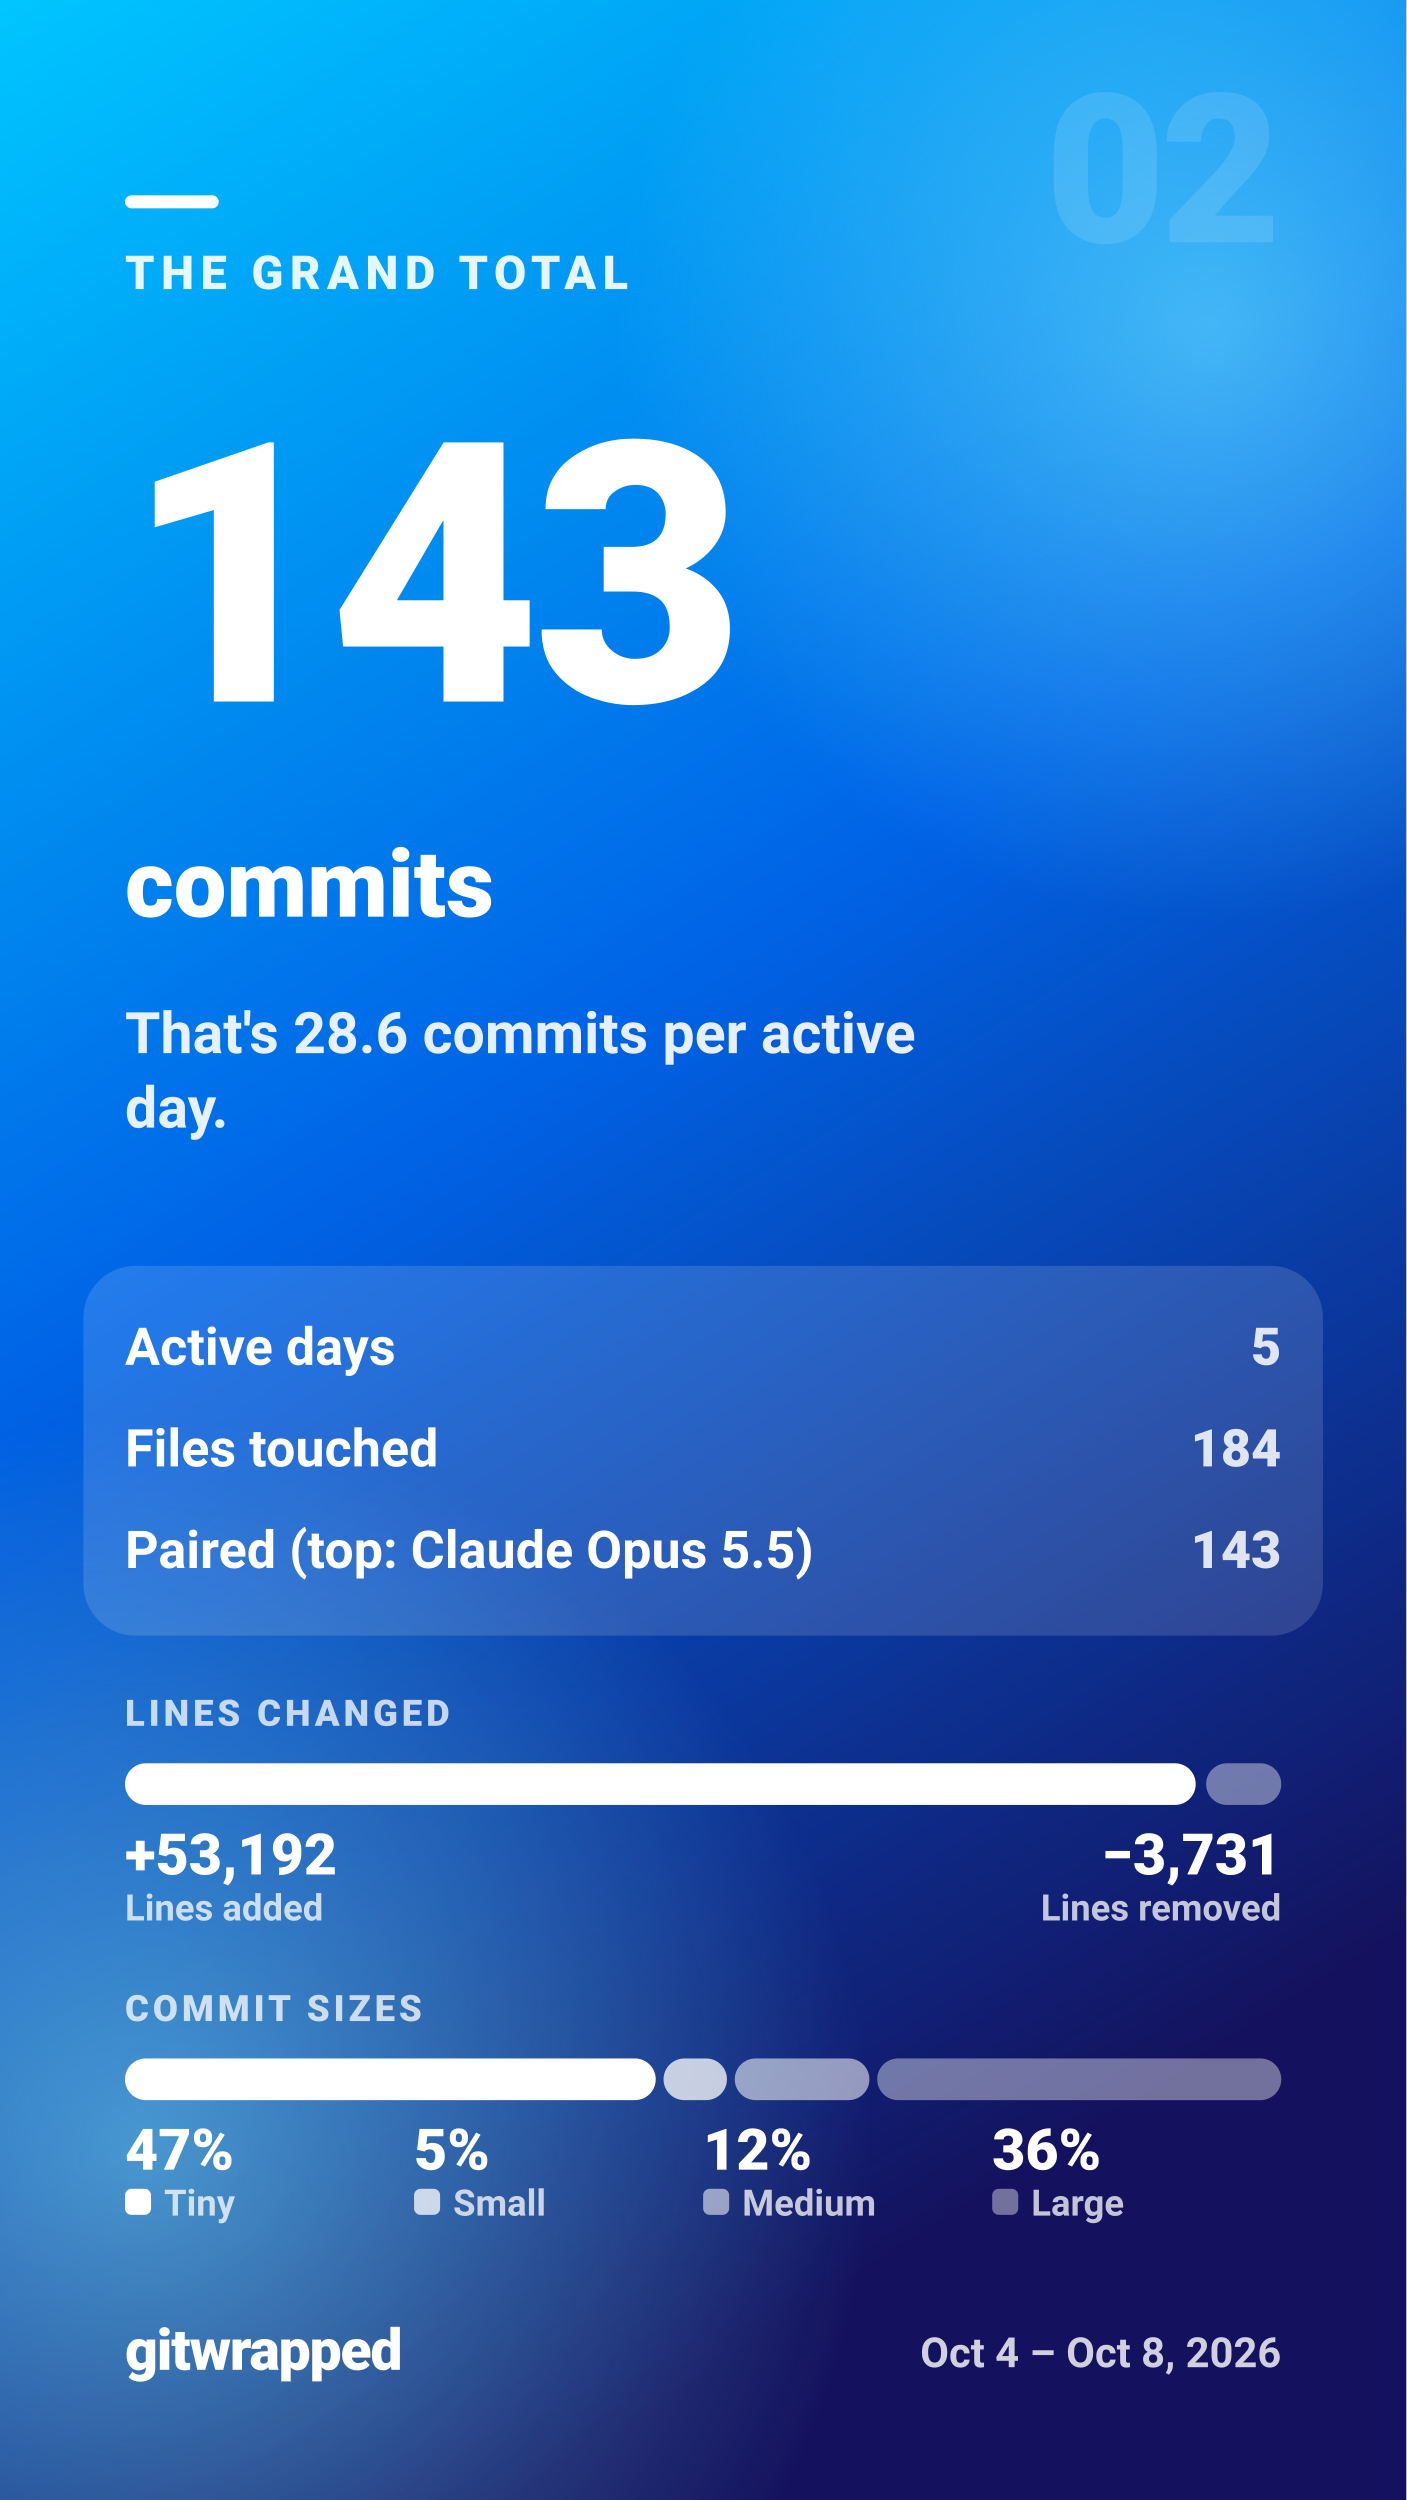
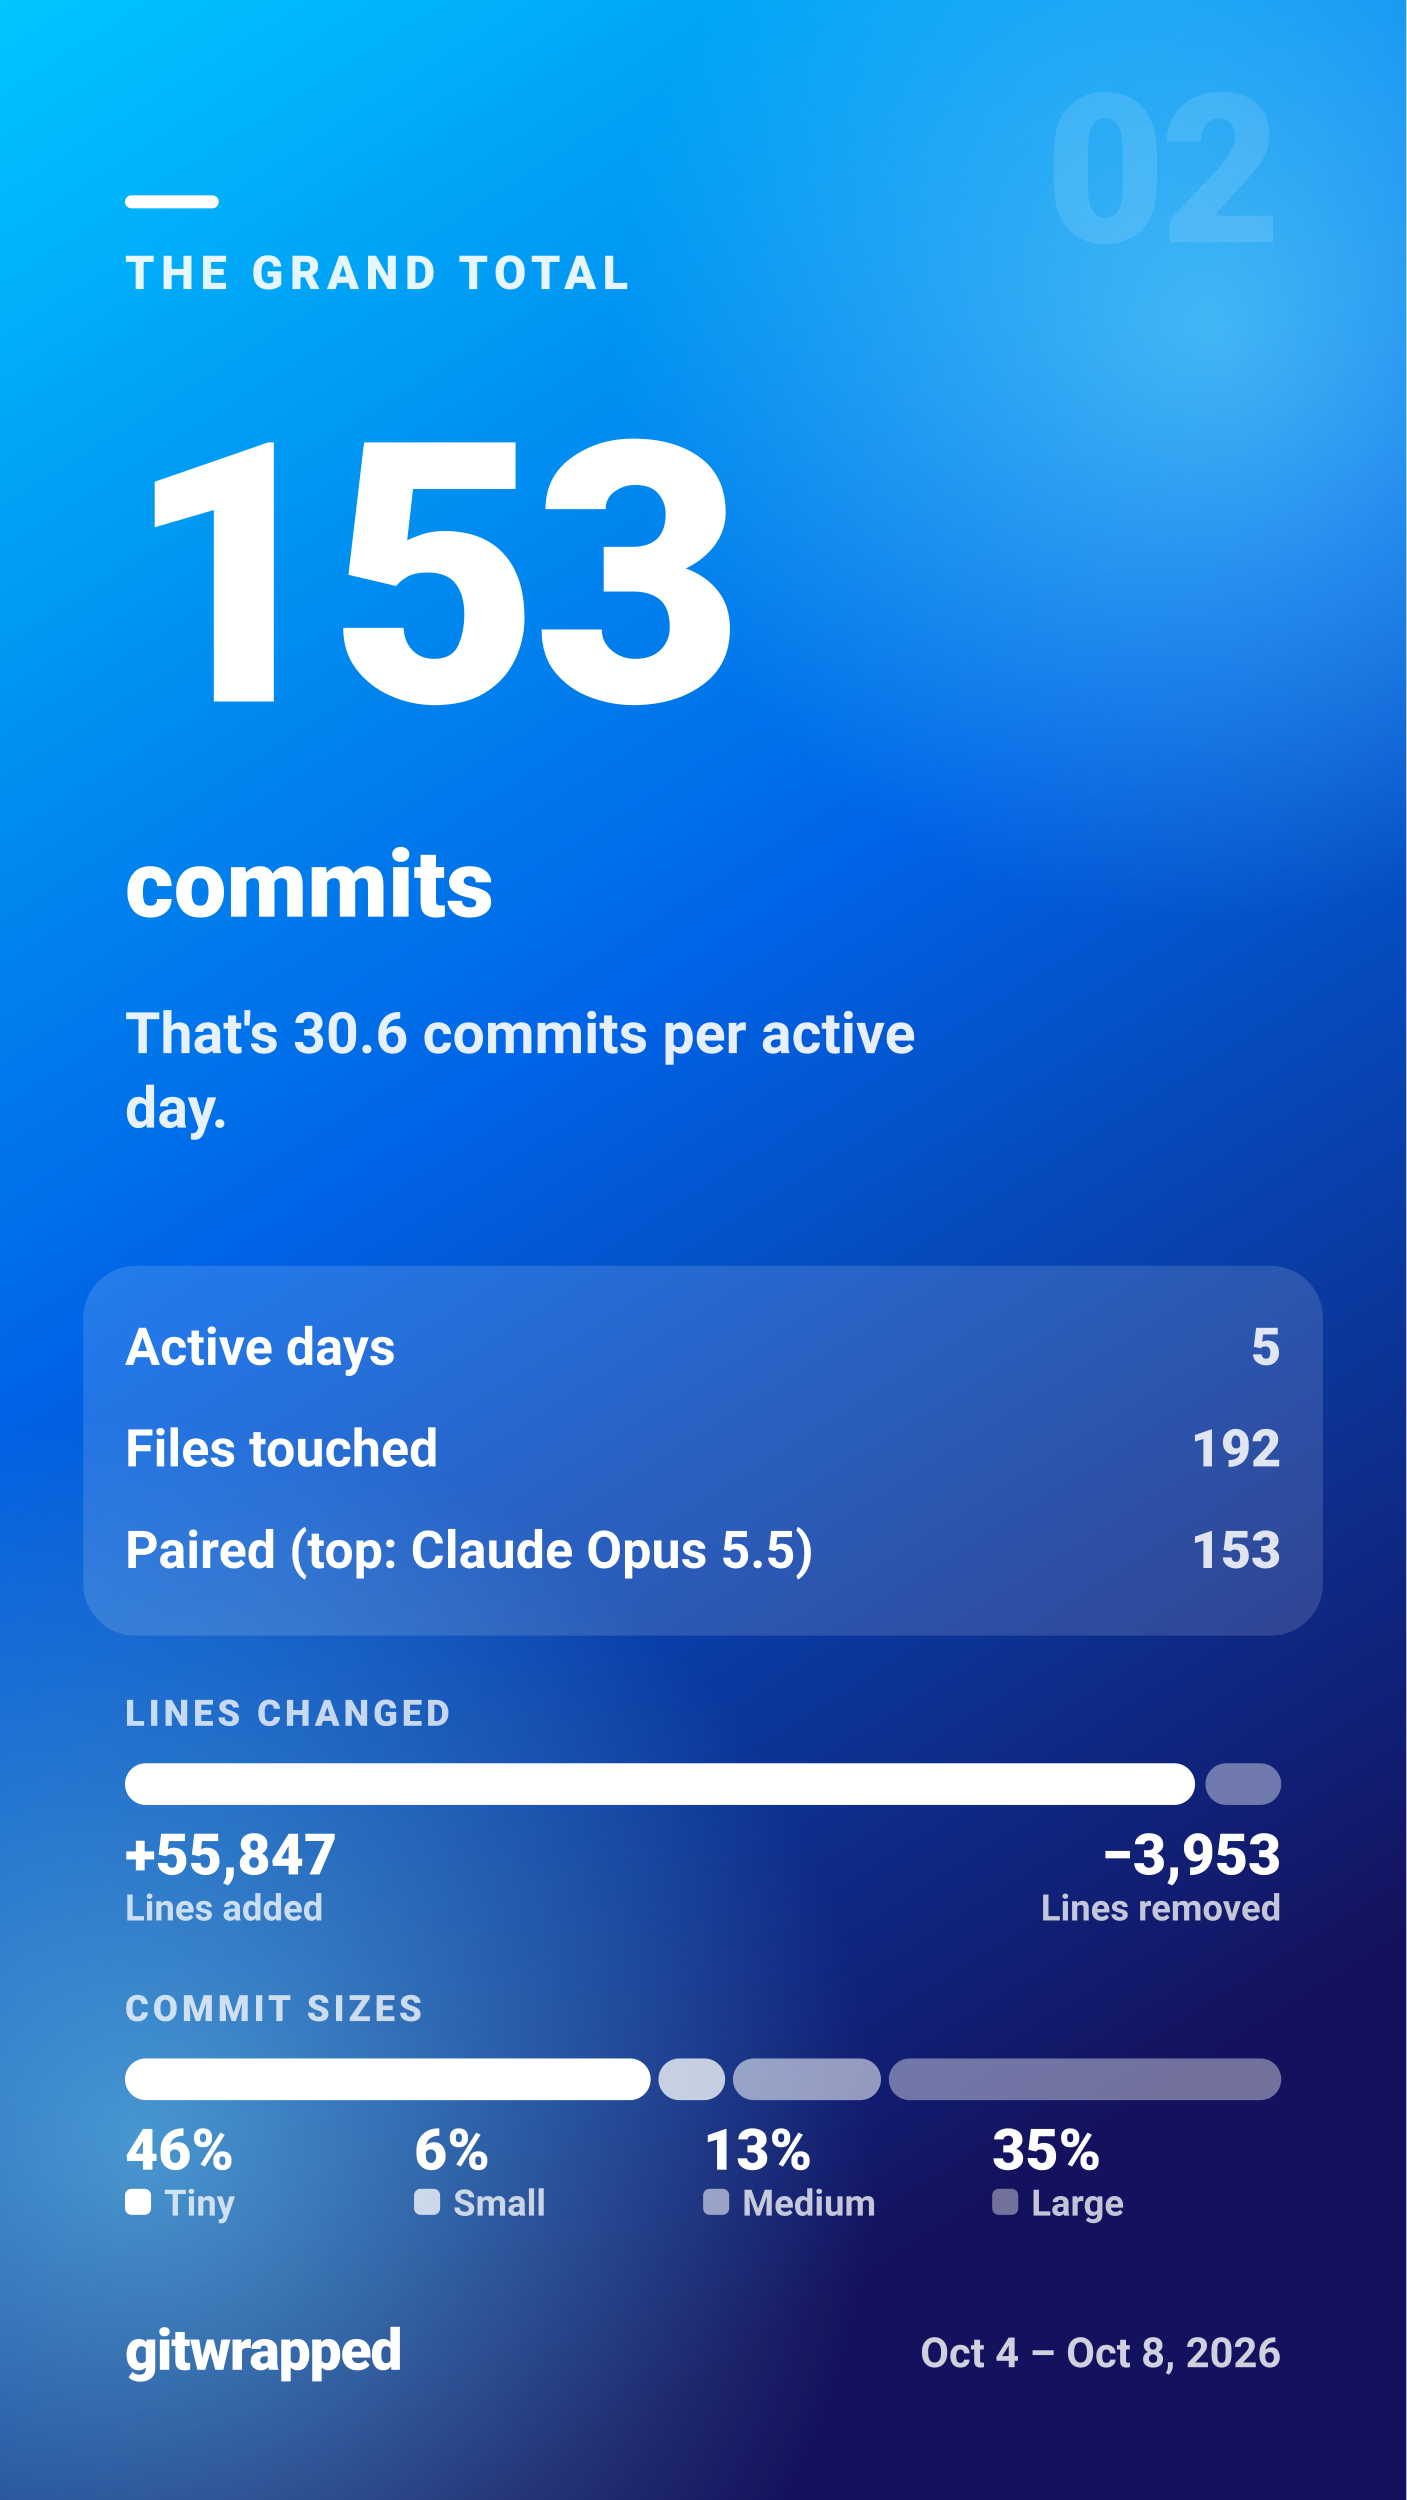
- <svg xmlns="http://www.w3.org/2000/svg" width="1080" height="1920" viewBox="0 0 1080 1920" role="img" aria-label="THE GRAND TOTAL — 143 — commits">
+ <svg xmlns="http://www.w3.org/2000/svg" width="1080" height="1920" viewBox="0 0 1080 1920" role="img" aria-label="THE GRAND TOTAL — 153 — commits">
  <defs>
    <linearGradient id="gw-totals-bg" x1="0" y1="0" x2="0.35" y2="1">
      <stop offset="0.00" stop-color="#00c6ff" />
      <stop offset="0.50" stop-color="#0063e6" />
      <stop offset="1.00" stop-color="#14125e" />
    </linearGradient>
    <radialGradient id="gw-totals-glow">
      <stop offset="0" stop-color="#7ae8ff" stop-opacity="0.55" />
      <stop offset="1" stop-color="#7ae8ff" stop-opacity="0" />
    </radialGradient>
  </defs>
  <rect width="1080" height="1920" fill="url(#gw-totals-bg)" />
  <circle cx="930" cy="250" r="460" fill="url(#gw-totals-glow)" />
  <circle cx="110" cy="1650" r="560" fill="url(#gw-totals-glow)" />
  <g fill="#ffffff" font-family="system-ui, -apple-system, 'Segoe UI', Roboto, Helvetica, Arial, sans-serif">
    <text x="984" y="186" font-size="160" font-weight="900" fill-opacity="0.12" text-anchor="end" letter-spacing="-4">02</text>
    <rect x="96" y="150" width="72" height="10" rx="5" fill="#ffffff" />
    <text x="96" y="222" font-size="36" font-weight="800" fill-opacity="0.9" letter-spacing="5">THE GRAND TOTAL</text>
-     <text x="96" y="538.8" font-size="280" font-weight="900" letter-spacing="-5.6">143</text>
+     <text x="96" y="538.8" font-size="280" font-weight="900" letter-spacing="-5.6">153</text>
    <text x="96" y="704" font-size="72" font-weight="800">commits</text>
-     <text x="96" y="808.8" font-size="44" font-weight="600" fill-opacity="0.9">That's 28.6 commits per active</text>
+     <text x="96" y="808.8" font-size="44" font-weight="600" fill-opacity="0.9">That's 30.6 commits per active</text>
    <text x="96" y="866" font-size="44" font-weight="600" fill-opacity="0.9">day.</text>
    <rect x="64" y="972.2" width="952" height="284" rx="40" fill="#ffffff" fill-opacity="0.14" />
    <text x="96" y="1048.2" font-size="40" font-weight="700">Active days</text>
    <text x="984" y="1048.2" font-size="40" font-weight="800" fill-opacity="0.85" text-anchor="end">5</text>
    <text x="96" y="1126.2" font-size="40" font-weight="700">Files touched</text>
-     <text x="984" y="1126.2" font-size="40" font-weight="800" fill-opacity="0.85" text-anchor="end">184</text>
+     <text x="984" y="1126.2" font-size="40" font-weight="800" fill-opacity="0.85" text-anchor="end">192</text>
    <text x="96" y="1204.2" font-size="40" font-weight="700">Paired (top: Claude Opus 5.5)</text>
-     <text x="984" y="1204.2" font-size="40" font-weight="800" fill-opacity="0.85" text-anchor="end">143</text>
+     <text x="984" y="1204.2" font-size="40" font-weight="800" fill-opacity="0.85" text-anchor="end">153</text>
    <text x="96" y="1325.4" font-size="28" font-weight="800" fill-opacity="0.75" letter-spacing="3">LINES CHANGED</text>
-     <rect x="96" y="1354.2" width="822.3" height="32" rx="16" />
-     <rect x="926.3" y="1354.2" width="57.7" height="32" rx="16" fill-opacity="0.4" />
+     <rect x="96" y="1354.2" width="821.8" height="32" rx="16" />
+     <rect x="925.8" y="1354.2" width="58.2" height="32" rx="16" fill-opacity="0.4" />
    <text x="96" y="1474.9" font-size="28" font-weight="700" fill-opacity="0.75">Lines added</text>
-     <text x="96" y="1439.6" font-size="44" font-weight="900">+53,192</text>
+     <text x="96" y="1439.6" font-size="44" font-weight="900">+55,847</text>
    <text x="984" y="1474.9" font-size="28" font-weight="700" fill-opacity="0.75" text-anchor="end">Lines removed</text>
-     <text x="984" y="1439.6" font-size="44" font-weight="900" text-anchor="end">−3,731</text>
+     <text x="984" y="1439.6" font-size="44" font-weight="900" text-anchor="end">−3,953</text>
    <text x="96" y="1552.2" font-size="28" font-weight="800" fill-opacity="0.75" letter-spacing="3">COMMIT SIZES</text>
-     <rect x="96" y="1580.9" width="407.6" height="32" rx="16" />
-     <rect x="509.6" y="1580.9" width="48.7" height="32" rx="16" fill-opacity="0.75" />
-     <rect x="564.3" y="1580.9" width="103.4" height="32" rx="16" fill-opacity="0.55" />
-     <rect x="673.7" y="1580.9" width="310.3" height="32" rx="16" fill-opacity="0.4" />
+     <rect x="96" y="1580.9" width="403.7" height="32" rx="16" />
+     <rect x="505.7" y="1580.9" width="51.2" height="32" rx="16" fill-opacity="0.75" />
+     <rect x="562.9" y="1580.9" width="113.7" height="32" rx="16" fill-opacity="0.55" />
+     <rect x="682.6" y="1580.9" width="301.4" height="32" rx="16" fill-opacity="0.4" />
    <g>
-       <text x="96" y="1666.3" font-size="44" font-weight="900">47%</text>
+       <text x="96" y="1666.3" font-size="44" font-weight="900">46%</text>
      <rect x="96" y="1681" width="20" height="20" rx="5" />
      <text x="126" y="1701.6" font-size="28" font-weight="700" fill-opacity="0.75">Tiny</text>
    </g>
    <g>
-       <text x="318" y="1666.3" font-size="44" font-weight="900">5%</text>
+       <text x="318" y="1666.3" font-size="44" font-weight="900">6%</text>
      <rect x="318" y="1681" width="20" height="20" rx="5" fill-opacity="0.75" />
      <text x="348" y="1701.6" font-size="28" font-weight="700" fill-opacity="0.75">Small</text>
    </g>
    <g>
-       <text x="540" y="1666.3" font-size="44" font-weight="900">12%</text>
+       <text x="540" y="1666.3" font-size="44" font-weight="900">13%</text>
      <rect x="540" y="1681" width="20" height="20" rx="5" fill-opacity="0.55" />
      <text x="570" y="1701.6" font-size="28" font-weight="700" fill-opacity="0.75">Medium</text>
    </g>
    <g>
-       <text x="762" y="1666.3" font-size="44" font-weight="900">36%</text>
+       <text x="762" y="1666.3" font-size="44" font-weight="900">35%</text>
      <rect x="762" y="1681" width="20" height="20" rx="5" fill-opacity="0.4" />
      <text x="792" y="1701.6" font-size="28" font-weight="700" fill-opacity="0.75">Large</text>
    </g>
    <text x="96" y="1820" font-size="44" font-weight="900" letter-spacing="-1">gitwrapped</text>
    <text x="984" y="1818" font-size="32" font-weight="600" fill-opacity="0.8" text-anchor="end">Oct 4 – Oct 8, 2026</text>
  </g>
</svg>
